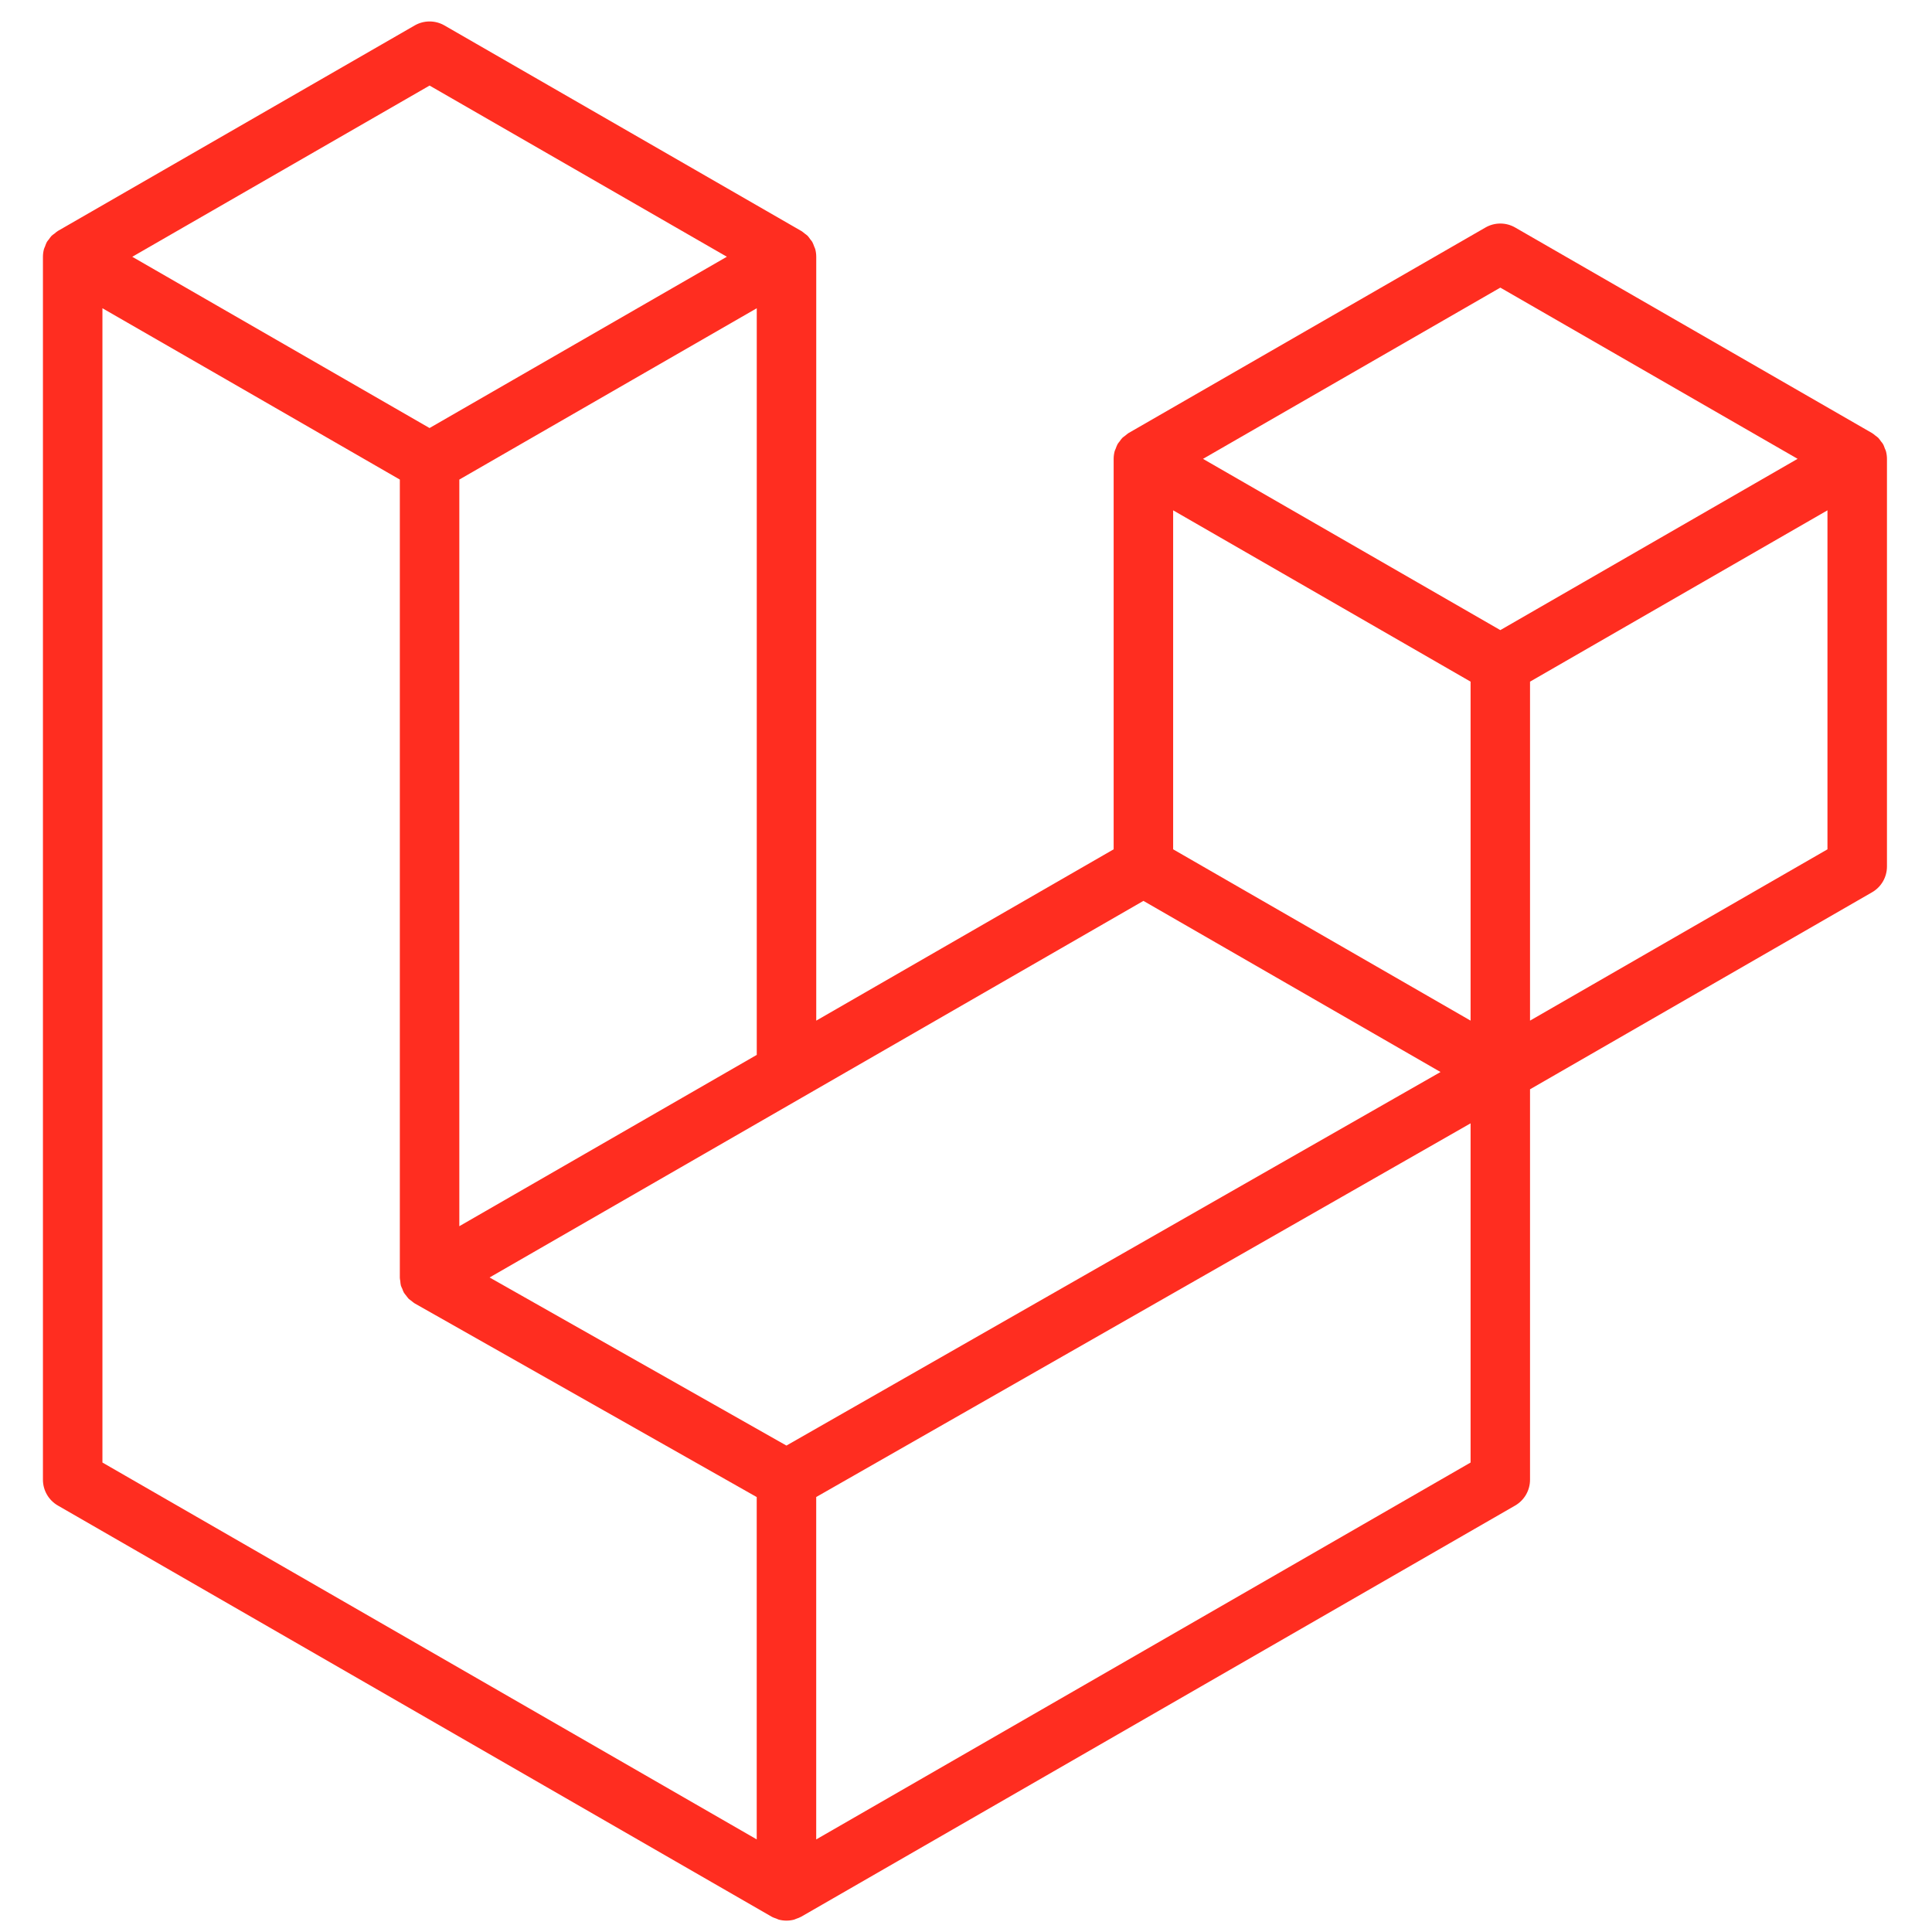
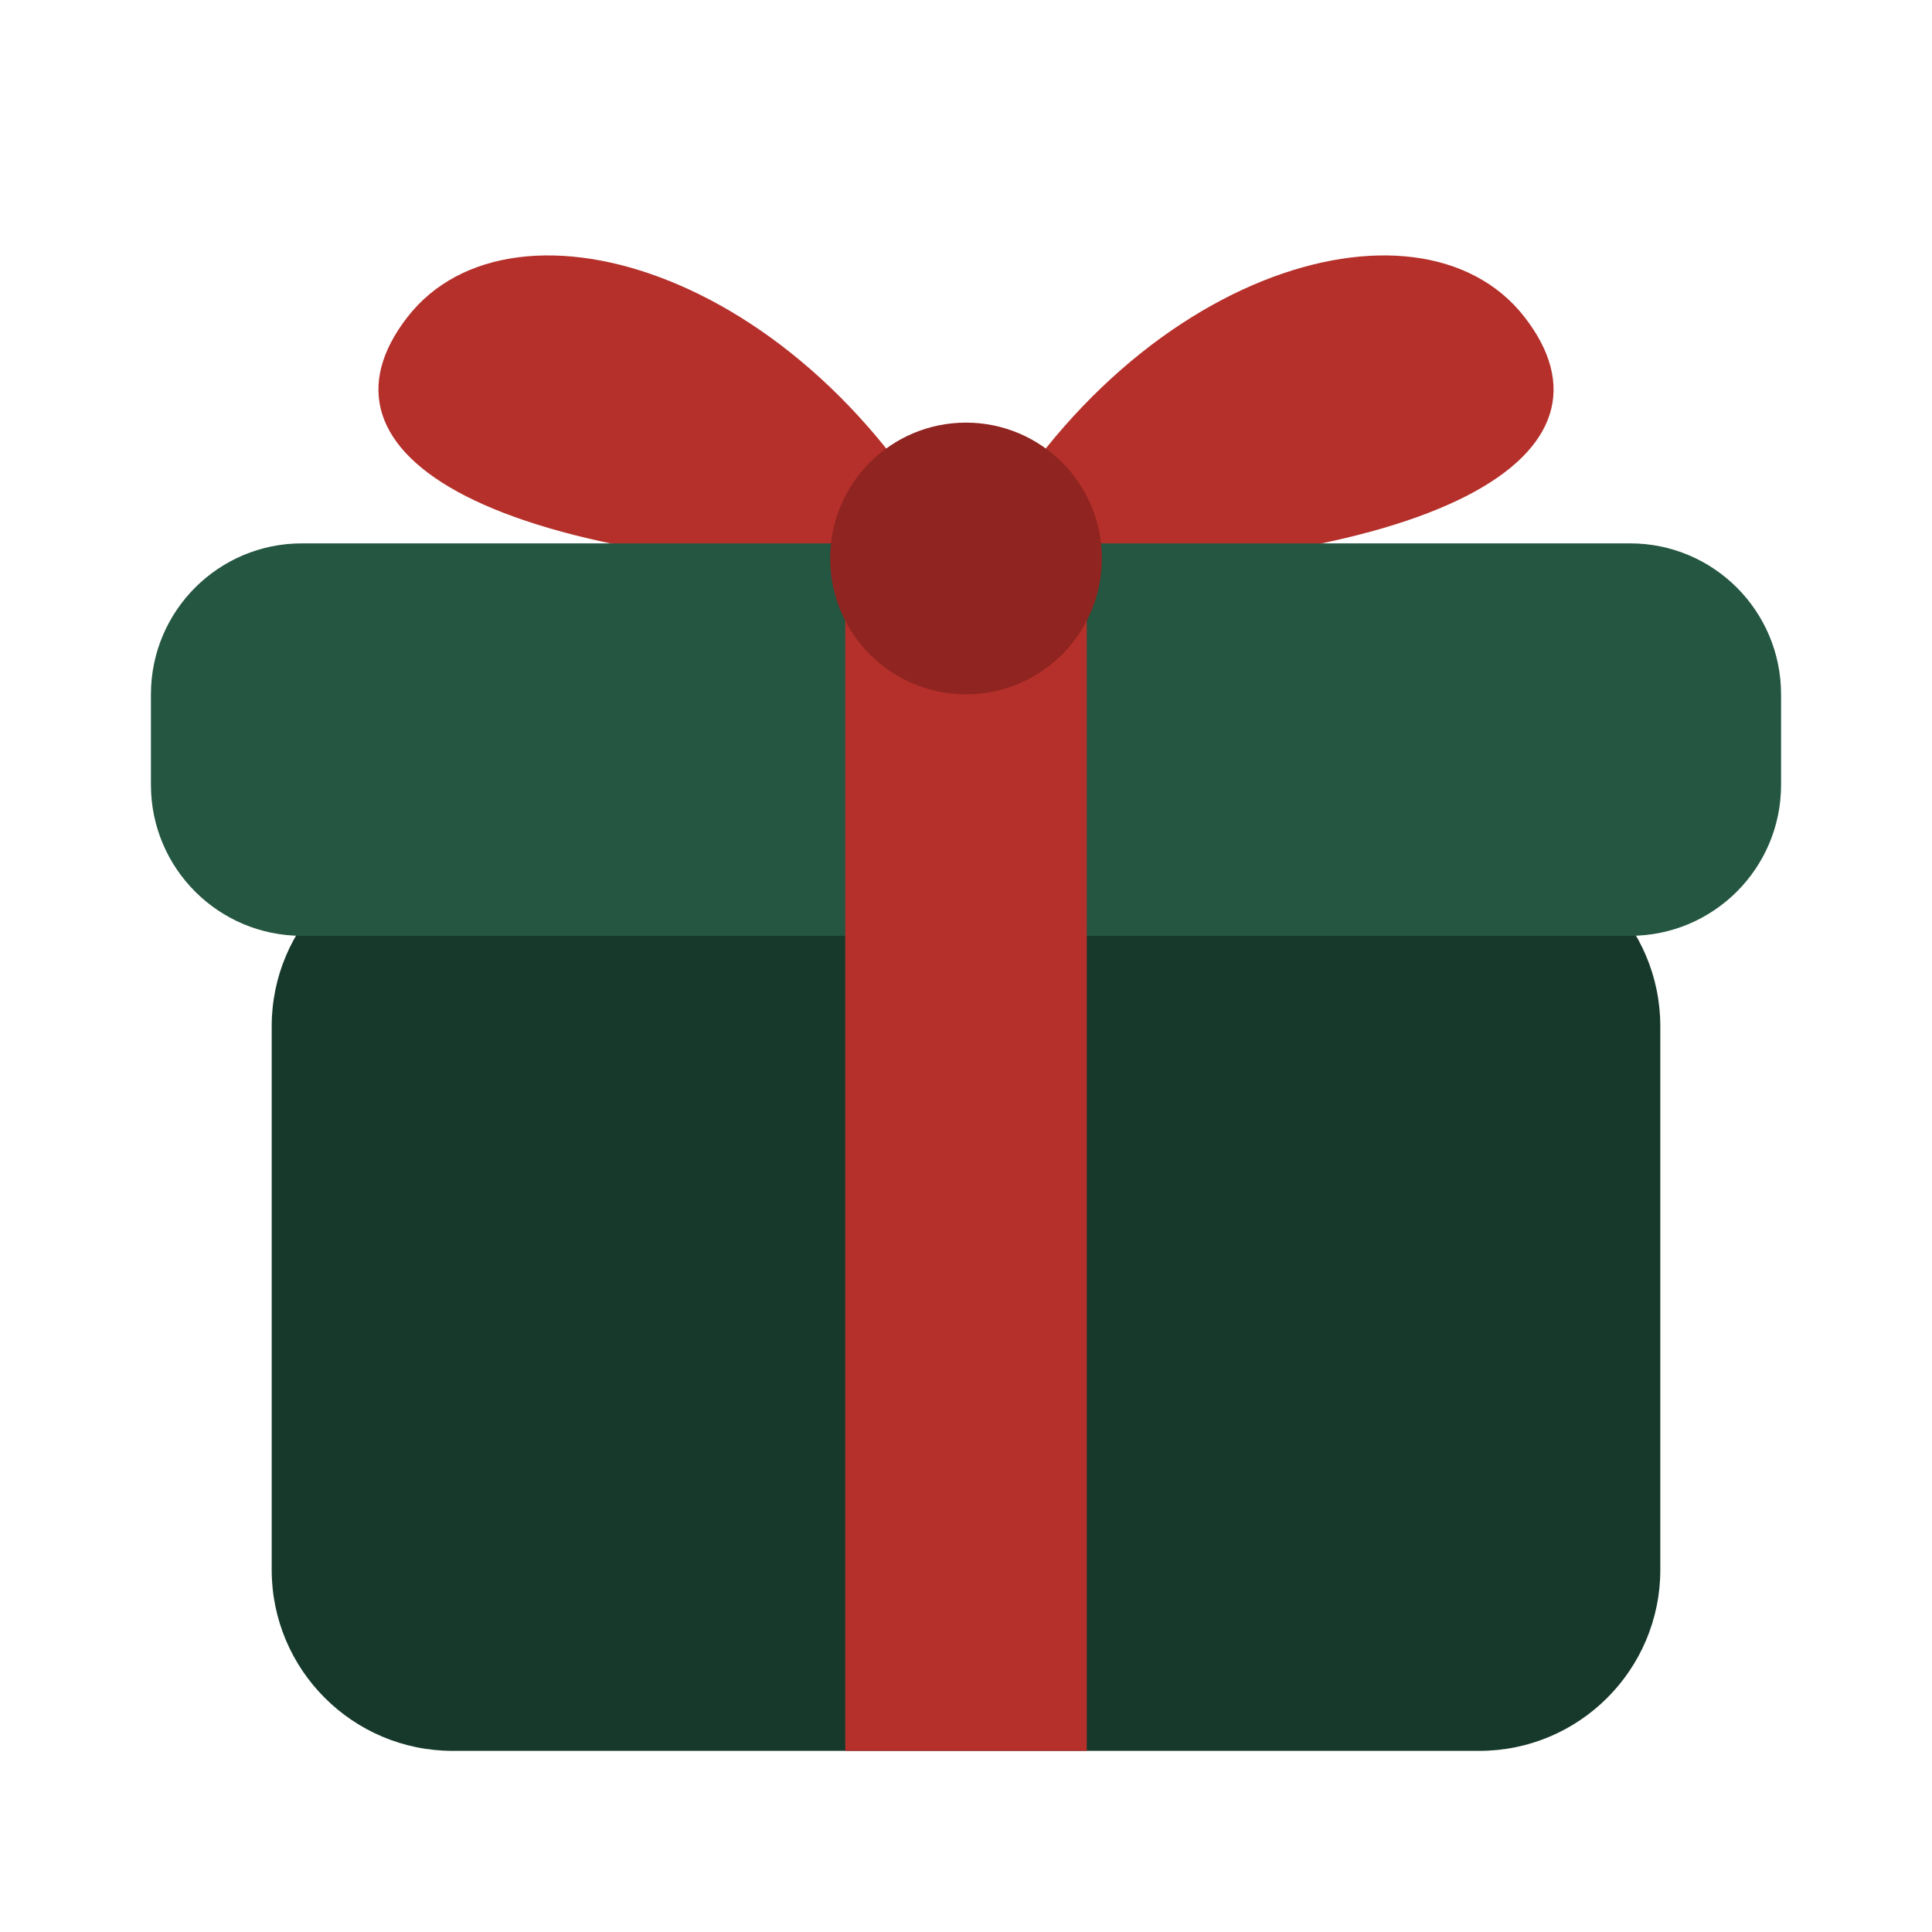
- <svg xmlns="http://www.w3.org/2000/svg" width="166" height="166" viewBox="0 0 166 166" fill="none">
-   <path fill-rule="evenodd" clip-rule="evenodd" d="M162.041 38.759C162.099 38.977 162.129 39.201 162.13 39.426V74.452C162.13 74.902 162.011 75.344 161.786 75.733C161.561 76.122 161.237 76.444 160.847 76.668L131.462 93.594V127.141C131.462 128.054 130.977 128.897 130.186 129.357L68.847 164.683C68.707 164.763 68.554 164.814 68.401 164.868C68.343 164.887 68.289 164.922 68.228 164.938C67.8 165.051 67.349 165.051 66.92 164.938C66.85 164.919 66.786 164.881 66.719 164.855C66.579 164.804 66.432 164.76 66.298 164.683L4.972 129.357C4.583 129.133 4.259 128.81 4.034 128.421C3.808 128.032 3.69 127.591 3.689 127.141L3.689 22.063C3.689 21.834 3.721 21.61 3.779 21.393C3.798 21.32 3.843 21.253 3.868 21.179C3.916 21.045 3.961 20.908 4.031 20.783C4.079 20.7 4.149 20.633 4.206 20.557C4.28 20.454 4.347 20.349 4.433 20.26C4.506 20.186 4.602 20.132 4.685 20.068C4.778 19.992 4.861 19.909 4.966 19.848L35.633 2.185C36.022 1.961 36.462 1.844 36.91 1.844C37.358 1.844 37.798 1.961 38.186 2.185L68.851 19.848H68.857C68.959 19.912 69.045 19.992 69.138 20.065C69.221 20.129 69.313 20.186 69.387 20.257C69.476 20.349 69.54 20.454 69.616 20.557C69.671 20.633 69.744 20.7 69.789 20.783C69.862 20.911 69.904 21.045 69.955 21.179C69.98 21.253 70.025 21.32 70.044 21.396C70.103 21.614 70.133 21.838 70.133 22.063V87.694L95.686 72.974V39.423C95.686 39.2 95.718 38.973 95.775 38.759C95.798 38.683 95.839 38.615 95.865 38.542C95.916 38.408 95.96 38.271 96.031 38.146C96.079 38.063 96.149 37.996 96.203 37.92C96.279 37.818 96.343 37.712 96.433 37.623C96.506 37.549 96.599 37.495 96.681 37.431C96.777 37.355 96.86 37.272 96.962 37.211L127.633 19.548C128.021 19.324 128.461 19.206 128.91 19.206C129.358 19.206 129.798 19.324 130.186 19.548L160.85 37.211C160.959 37.275 161.042 37.355 161.137 37.428C161.217 37.492 161.31 37.549 161.383 37.62C161.473 37.712 161.536 37.818 161.613 37.92C161.67 37.996 161.741 38.063 161.785 38.146C161.859 38.271 161.9 38.408 161.951 38.542C161.98 38.615 162.021 38.683 162.041 38.759ZM157.018 72.974V43.848L146.287 50.028L131.462 58.568V87.694L157.021 72.974H157.018ZM126.354 125.663V96.518L111.771 104.85L70.13 128.626V158.046L126.354 125.663ZM8.801 26.485V125.663L65.018 158.043V128.629L35.649 112L35.64 111.994L35.627 111.988C35.528 111.93 35.445 111.847 35.353 111.777C35.273 111.713 35.18 111.662 35.11 111.592L35.104 111.582C35.021 111.502 34.963 111.403 34.893 111.314C34.829 111.228 34.753 111.154 34.702 111.065L34.699 111.055C34.641 110.96 34.606 110.845 34.565 110.736C34.523 110.64 34.469 110.551 34.443 110.449C34.411 110.328 34.405 110.197 34.392 110.072C34.379 109.976 34.354 109.881 34.354 109.785V109.778V41.205L19.532 32.662L8.801 26.485ZM36.913 7.35L11.364 22.063L36.907 36.777L62.453 22.06L36.907 7.35H36.913ZM50.2 99.174L65.022 90.637V26.485L54.291 32.665L39.466 41.205V105.357L50.2 99.174ZM128.91 24.713L103.363 39.426L128.91 54.14L154.453 39.423L128.91 24.713ZM126.354 58.568L111.529 50.028L100.798 43.848V72.974L115.619 81.511L126.354 87.694V58.568ZM67.571 124.205L105.042 102.803L123.772 92.109L98.245 77.405L68.854 94.334L42.066 109.762L67.571 124.205Z" fill="#FF2D20" />
+ <svg xmlns="http://www.w3.org/2000/svg" viewBox="0 0 64 64">
+   <path d="M32 19C27 9 17 6 13.5 10.5S16 19 32 19Z" fill="#b5302a" />
+   <path d="M32 19C37 9 47 6 50.5 10.5S48 19 32 19Z" fill="#b5302a" />
+   <rect x="9" y="28" width="46" height="30" rx="6" fill="#17392c" />
+   <rect x="5" y="18" width="54" height="13" rx="5" fill="#245641" />
+   <rect x="28" y="18" width="8" height="40" fill="#b5302a" />
+   <circle cx="32" cy="18.5" r="4.5" fill="#8f2420" />
</svg>
